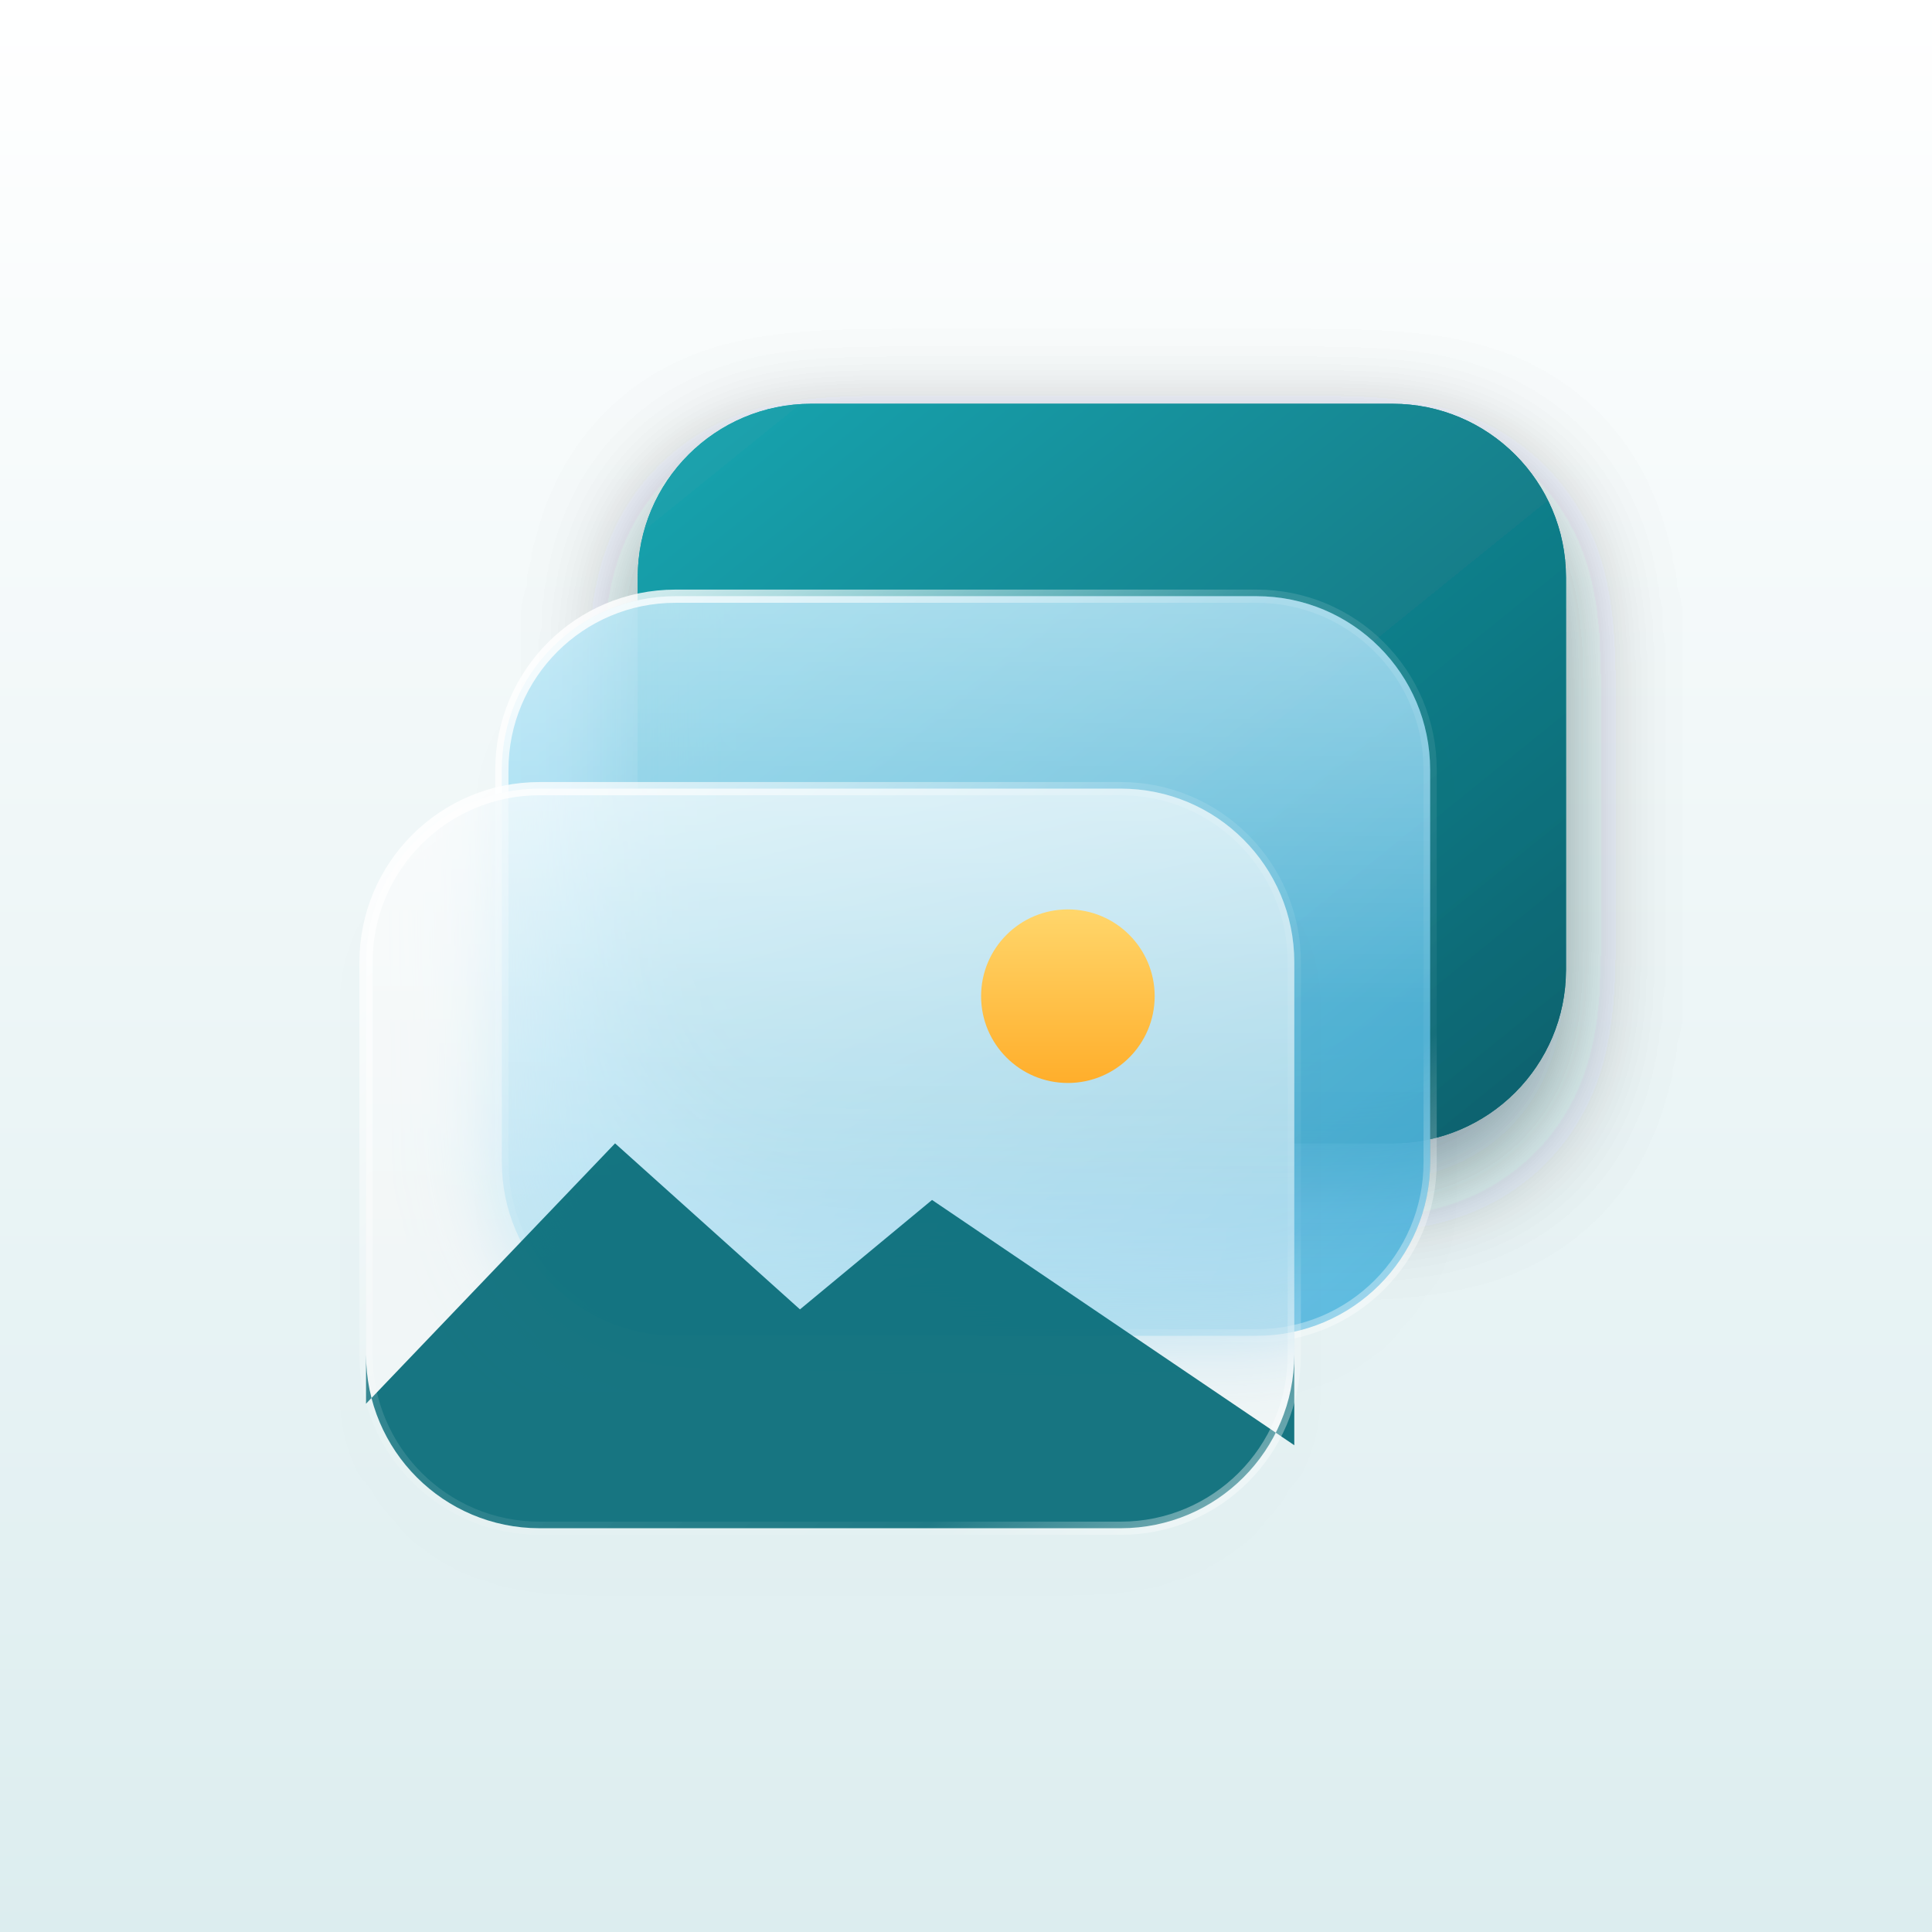
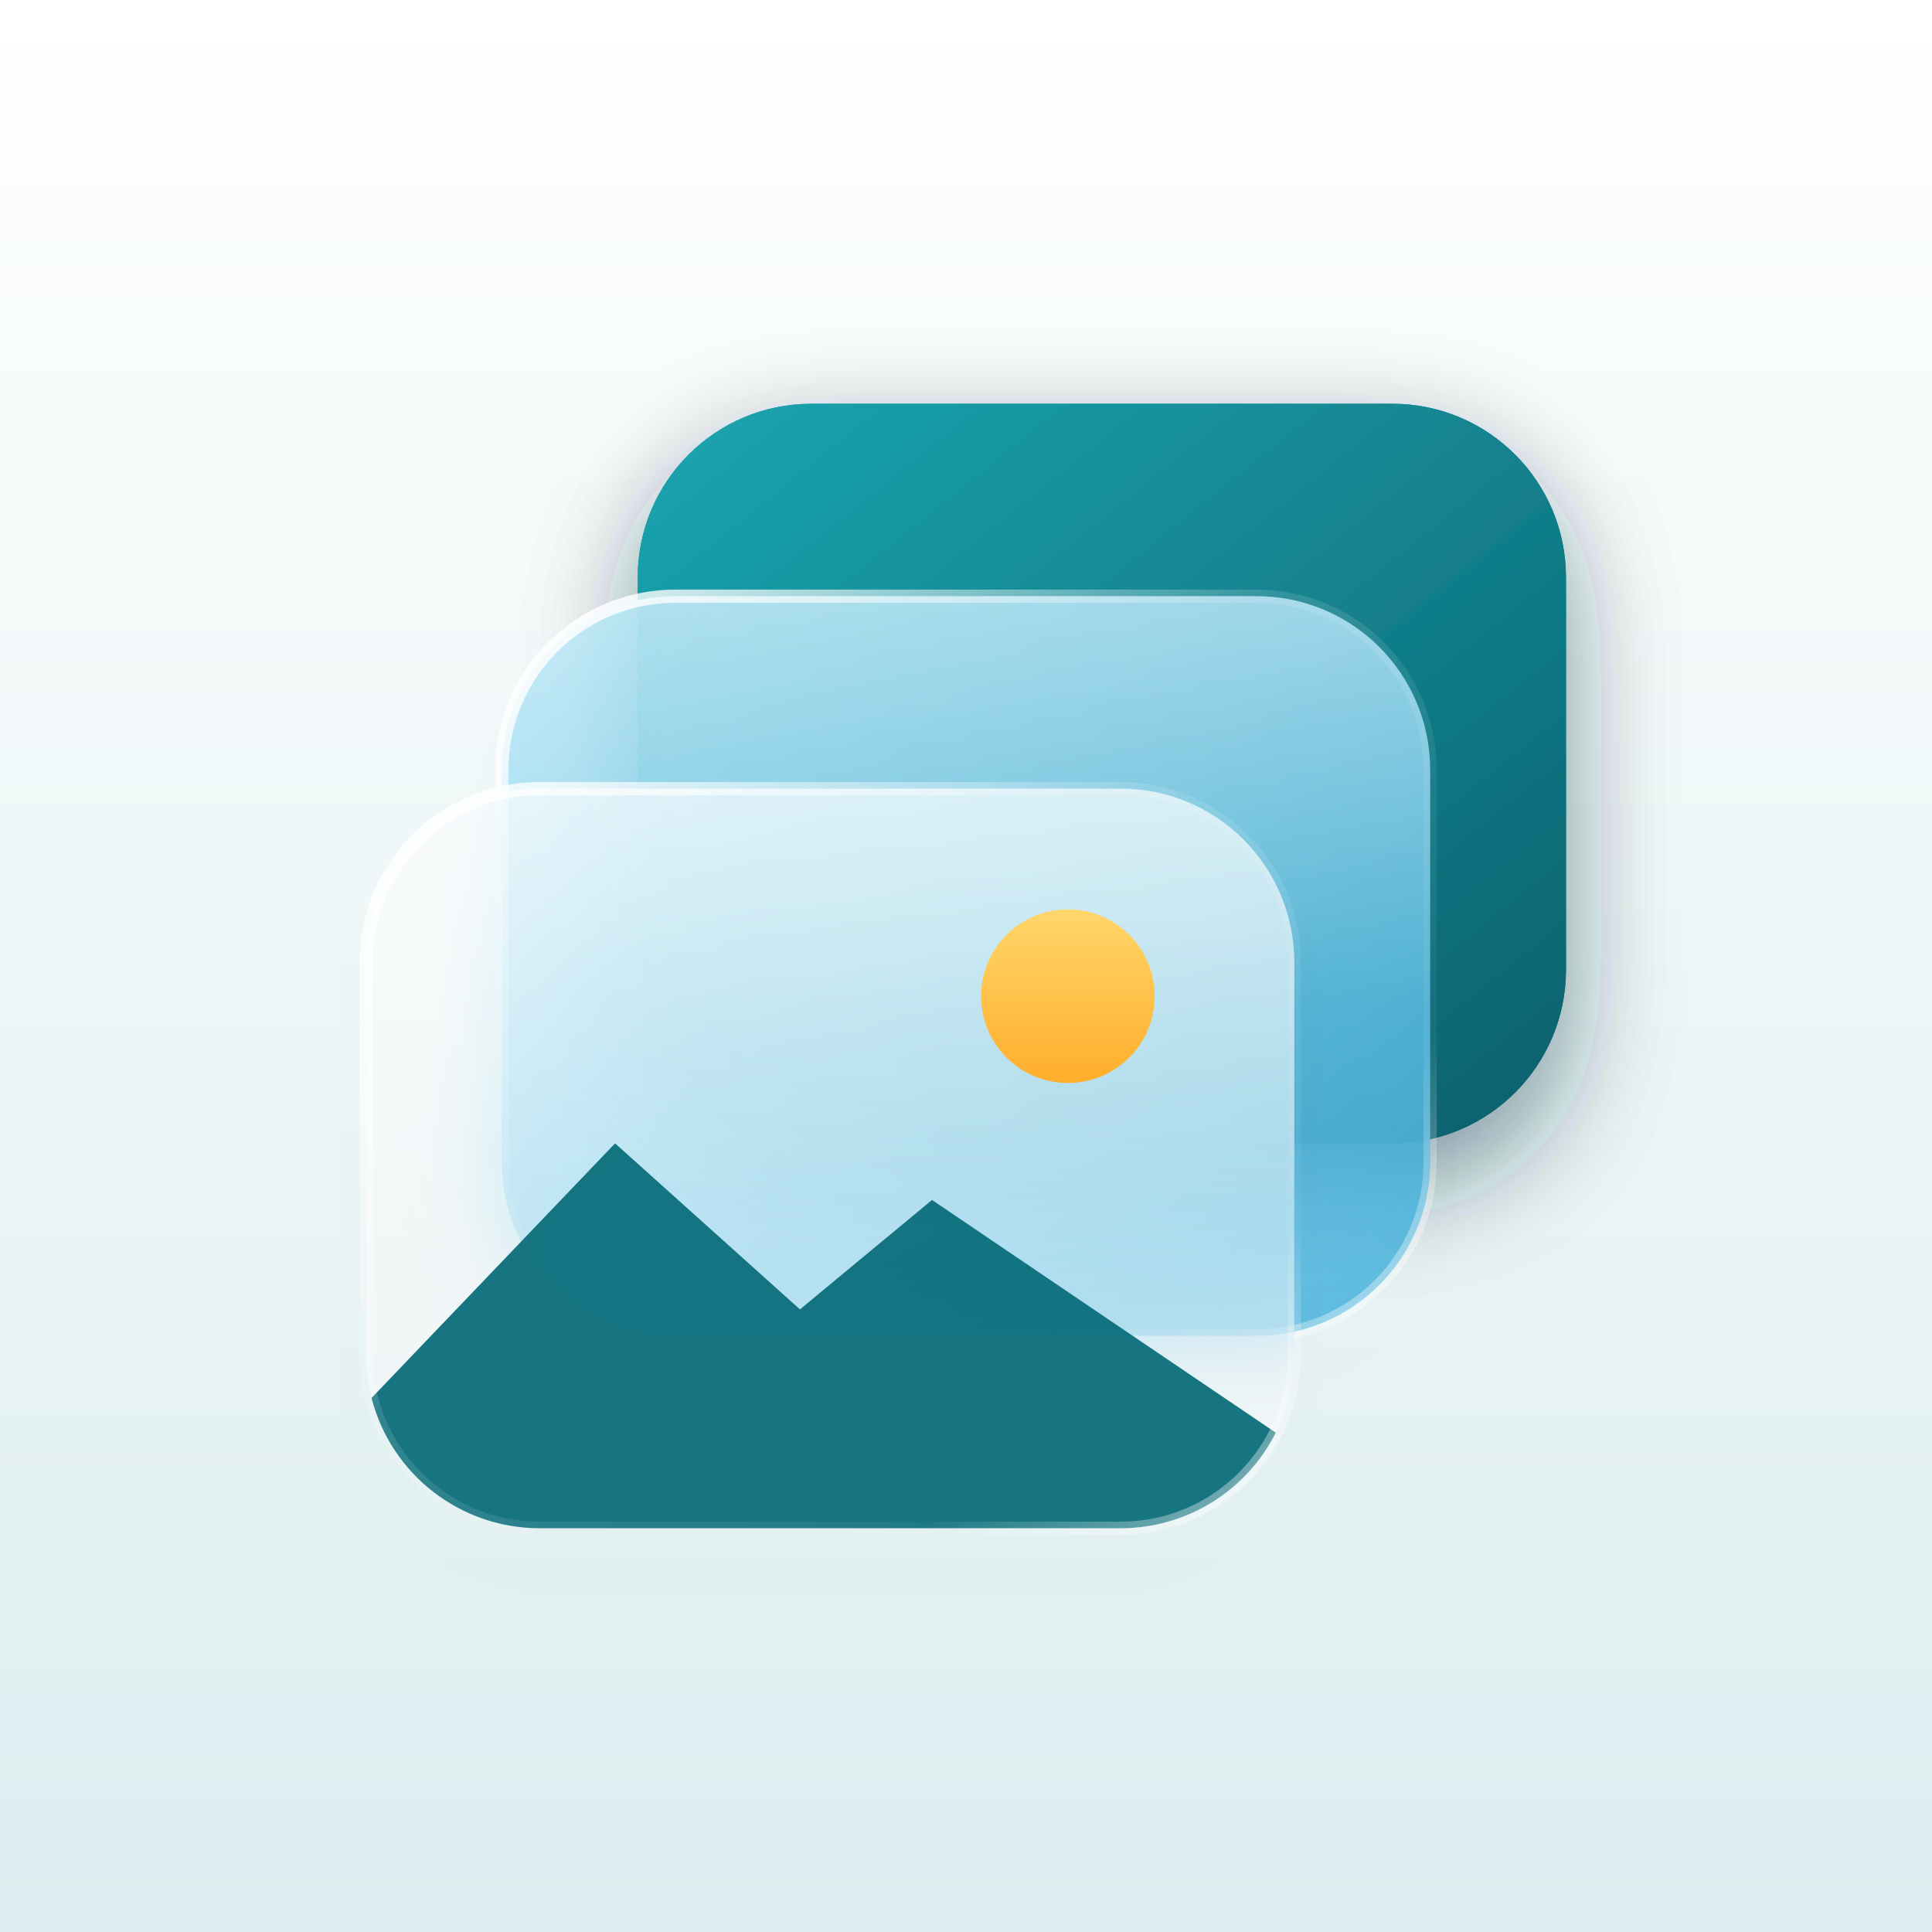
<svg xmlns="http://www.w3.org/2000/svg" viewBox="0 0 1024 1024" width="1024" height="1024">
  <defs>
    <linearGradient id="bg" x1="0" y1="0" x2="0" y2="1">
      <stop offset="0" stop-color="#FFFFFF" />
      <stop offset="1" stop-color="#DCEDEF" />
    </linearGradient>
    <linearGradient id="back" x1="0" y1="0" x2="1" y2="1">
      <stop offset="0" stop-color="#1BA6B1" />
      <stop offset="1" stop-color="#0A5F6B" />
    </linearGradient>
    <linearGradient id="mid" x1="0" y1="0" x2="1" y2="1">
      <stop offset="0" stop-color="#9BDDF4" />
      <stop offset="1" stop-color="#3FAFDC" />
    </linearGradient>
    <linearGradient id="sun" x1="0" y1="0" x2="0" y2="1">
      <stop offset="0" stop-color="#FFD66B" />
      <stop offset="1" stop-color="#FFAE2B" />
    </linearGradient>
    <linearGradient id="rim" x1="0" y1="0" x2="1" y2="1">
      <stop offset="0" stop-color="#FFFFFF" stop-opacity="0.95" />
      <stop offset="0.42" stop-color="#FFFFFF" stop-opacity="0.12" />
      <stop offset="0.8" stop-color="#FFFFFF" stop-opacity="0.04" />
      <stop offset="1" stop-color="#FFFFFF" stop-opacity="0.522" />
    </linearGradient>
    <linearGradient id="sheen" x1="0" y1="0" x2="0" y2="1">
      <stop offset="0" stop-color="#FFFFFF" stop-opacity="0.38" />
      <stop offset="0.55" stop-color="#FFFFFF" stop-opacity="0.04" />
      <stop offset="1" stop-color="#FFFFFF" stop-opacity="0" />
    </linearGradient>
    <filter id="blur" x="-20%" y="-20%" width="140%" height="140%">
      <feGaussianBlur stdDeviation="24" />
    </filter>
    <filter id="sh" x="-40%" y="-40%" width="180%" height="180%">
      <feDropShadow dx="0" dy="22" stdDeviation="28" flood-color="#06343A" flood-opacity="0.26" />
    </filter>
    <clipPath id="cm">
      <path d="M 358 316 H 666 A 92 92 0 0 1 758 408 V 616 A 92 92 0 0 1 666 708 H 358 A 92 92 0 0 1 266 616 V 408 A 92 92 0 0 1 358 316 Z" />
    </clipPath>
    <clipPath id="cf">
      <path d="M 286 418 H 594 A 92 92 0 0 1 686 510 V 718 A 92 92 0 0 1 594 810 H 286 A 92 92 0 0 1 194 718 V 510 A 92 92 0 0 1 286 418 Z" />
    </clipPath>
  </defs>
  <rect width="1024" height="1024" fill="url(#bg)" />
  <g id="L1">
    <path d="M 430 214 H 738 A 92 92 0 0 1 830 306 V 514 A 92 92 0 0 1 738 606 H 430 A 92 92 0 0 1 338 514 V 306 A 92 92 0 0 1 430 214 Z" fill="url(#back)" filter="url(#sh)" />
  </g>
  <g id="L2">
    <use href="#L1" />
    <path d="M 358 316 H 666 A 92 92 0 0 1 758 408 V 616 A 92 92 0 0 1 666 708 H 358 A 92 92 0 0 1 266 616 V 408 A 92 92 0 0 1 358 316 Z" fill="#000" fill-opacity="0.02" filter="url(#sh)" />
    <g clip-path="url(#cm)">
      <use href="#L1" filter="url(#blur)" />
      <path d="M 358 316 H 666 A 92 92 0 0 1 758 408 V 616 A 92 92 0 0 1 666 708 H 358 A 92 92 0 0 1 266 616 V 408 A 92 92 0 0 1 358 316 Z" fill="url(#mid)" fill-opacity="0.84" />
      <path d="M 358 316 H 666 A 92 92 0 0 1 758 408 V 616 A 92 92 0 0 1 666 708 H 358 A 92 92 0 0 1 266 616 V 408 A 92 92 0 0 1 358 316 Z" fill="url(#sheen)" />
    </g>
    <path d="M 358 316 H 666 A 92 92 0 0 1 758 408 V 616 A 92 92 0 0 1 666 708 H 358 A 92 92 0 0 1 266 616 V 408 A 92 92 0 0 1 358 316 Z" fill="none" stroke="url(#rim)" stroke-width="7" />
  </g>
  <path d="M 286 418 H 594 A 92 92 0 0 1 686 510 V 718 A 92 92 0 0 1 594 810 H 286 A 92 92 0 0 1 194 718 V 510 A 92 92 0 0 1 286 418 Z" fill="#000" fill-opacity="0.02" filter="url(#sh)" />
  <g clip-path="url(#cf)">
    <use href="#L2" filter="url(#blur)" />
    <path d="M 286 418 H 594 A 92 92 0 0 1 686 510 V 718 A 92 92 0 0 1 594 810 H 286 A 92 92 0 0 1 194 718 V 510 A 92 92 0 0 1 286 418 Z" fill="#FFFFFF" fill-opacity="0.5" />
    <path d="M 286 418 H 594 A 92 92 0 0 1 686 510 V 718 A 92 92 0 0 1 594 810 H 286 A 92 92 0 0 1 194 718 V 510 A 92 92 0 0 1 286 418 Z" fill="url(#sheen)" />
  </g>
  <circle cx="566" cy="528" r="46" fill="url(#sun)" />
-   <path d="M 194 744 L 326 606 L 424 694 L 494 636 L 686 766 L 686 718 A 92 92 0 0 1 594 810 H 286 A 92 92 0 0 1 194 718 Z" fill="#0A6E7A" fill-opacity="0.94" />
+   <path d="M 196.92 740.96 L 326 606 L 424 694 L 494 636 L 676.18 759.35 A 92 92 0 0 1 594 810 H 286 A 92 92 0 0 1 196.92 740.96 Z" fill="#0A6E7A" fill-opacity="0.94" />
  <path d="M 286 418 H 594 A 92 92 0 0 1 686 510 V 718 A 92 92 0 0 1 594 810 H 286 A 92 92 0 0 1 194 718 V 510 A 92 92 0 0 1 286 418 Z" fill="none" stroke="url(#rim)" stroke-width="7" />
</svg>
